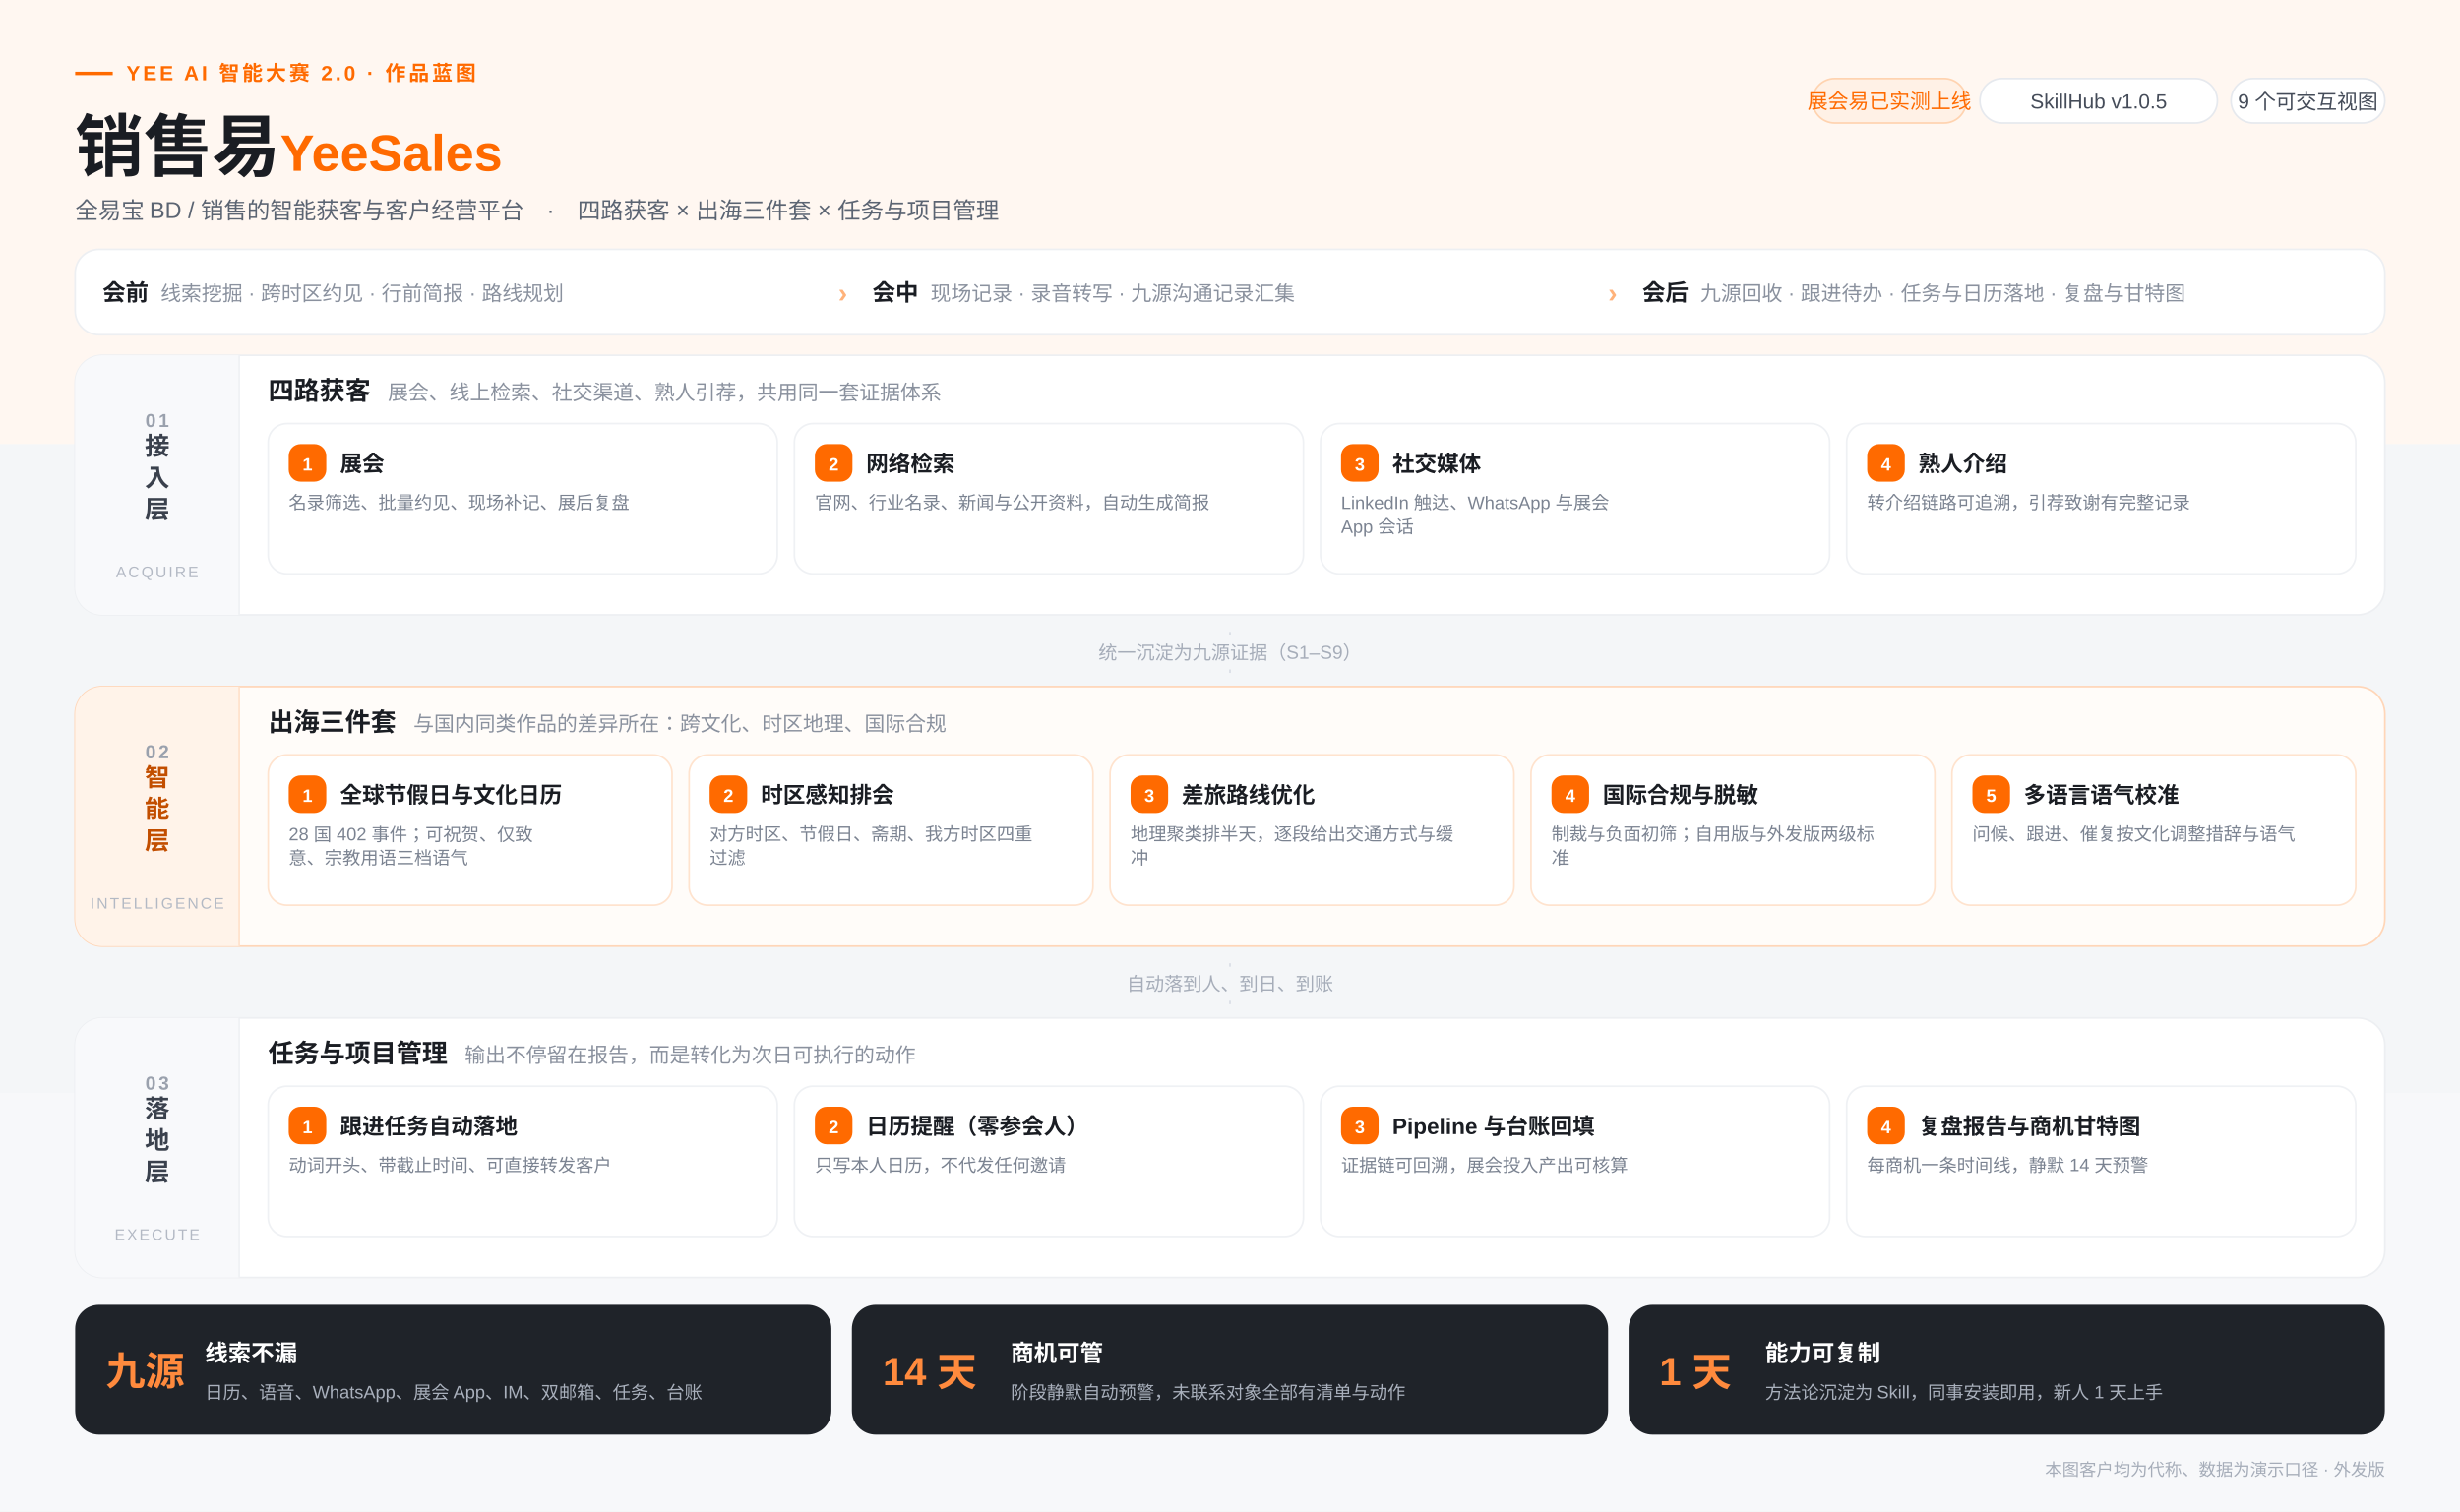
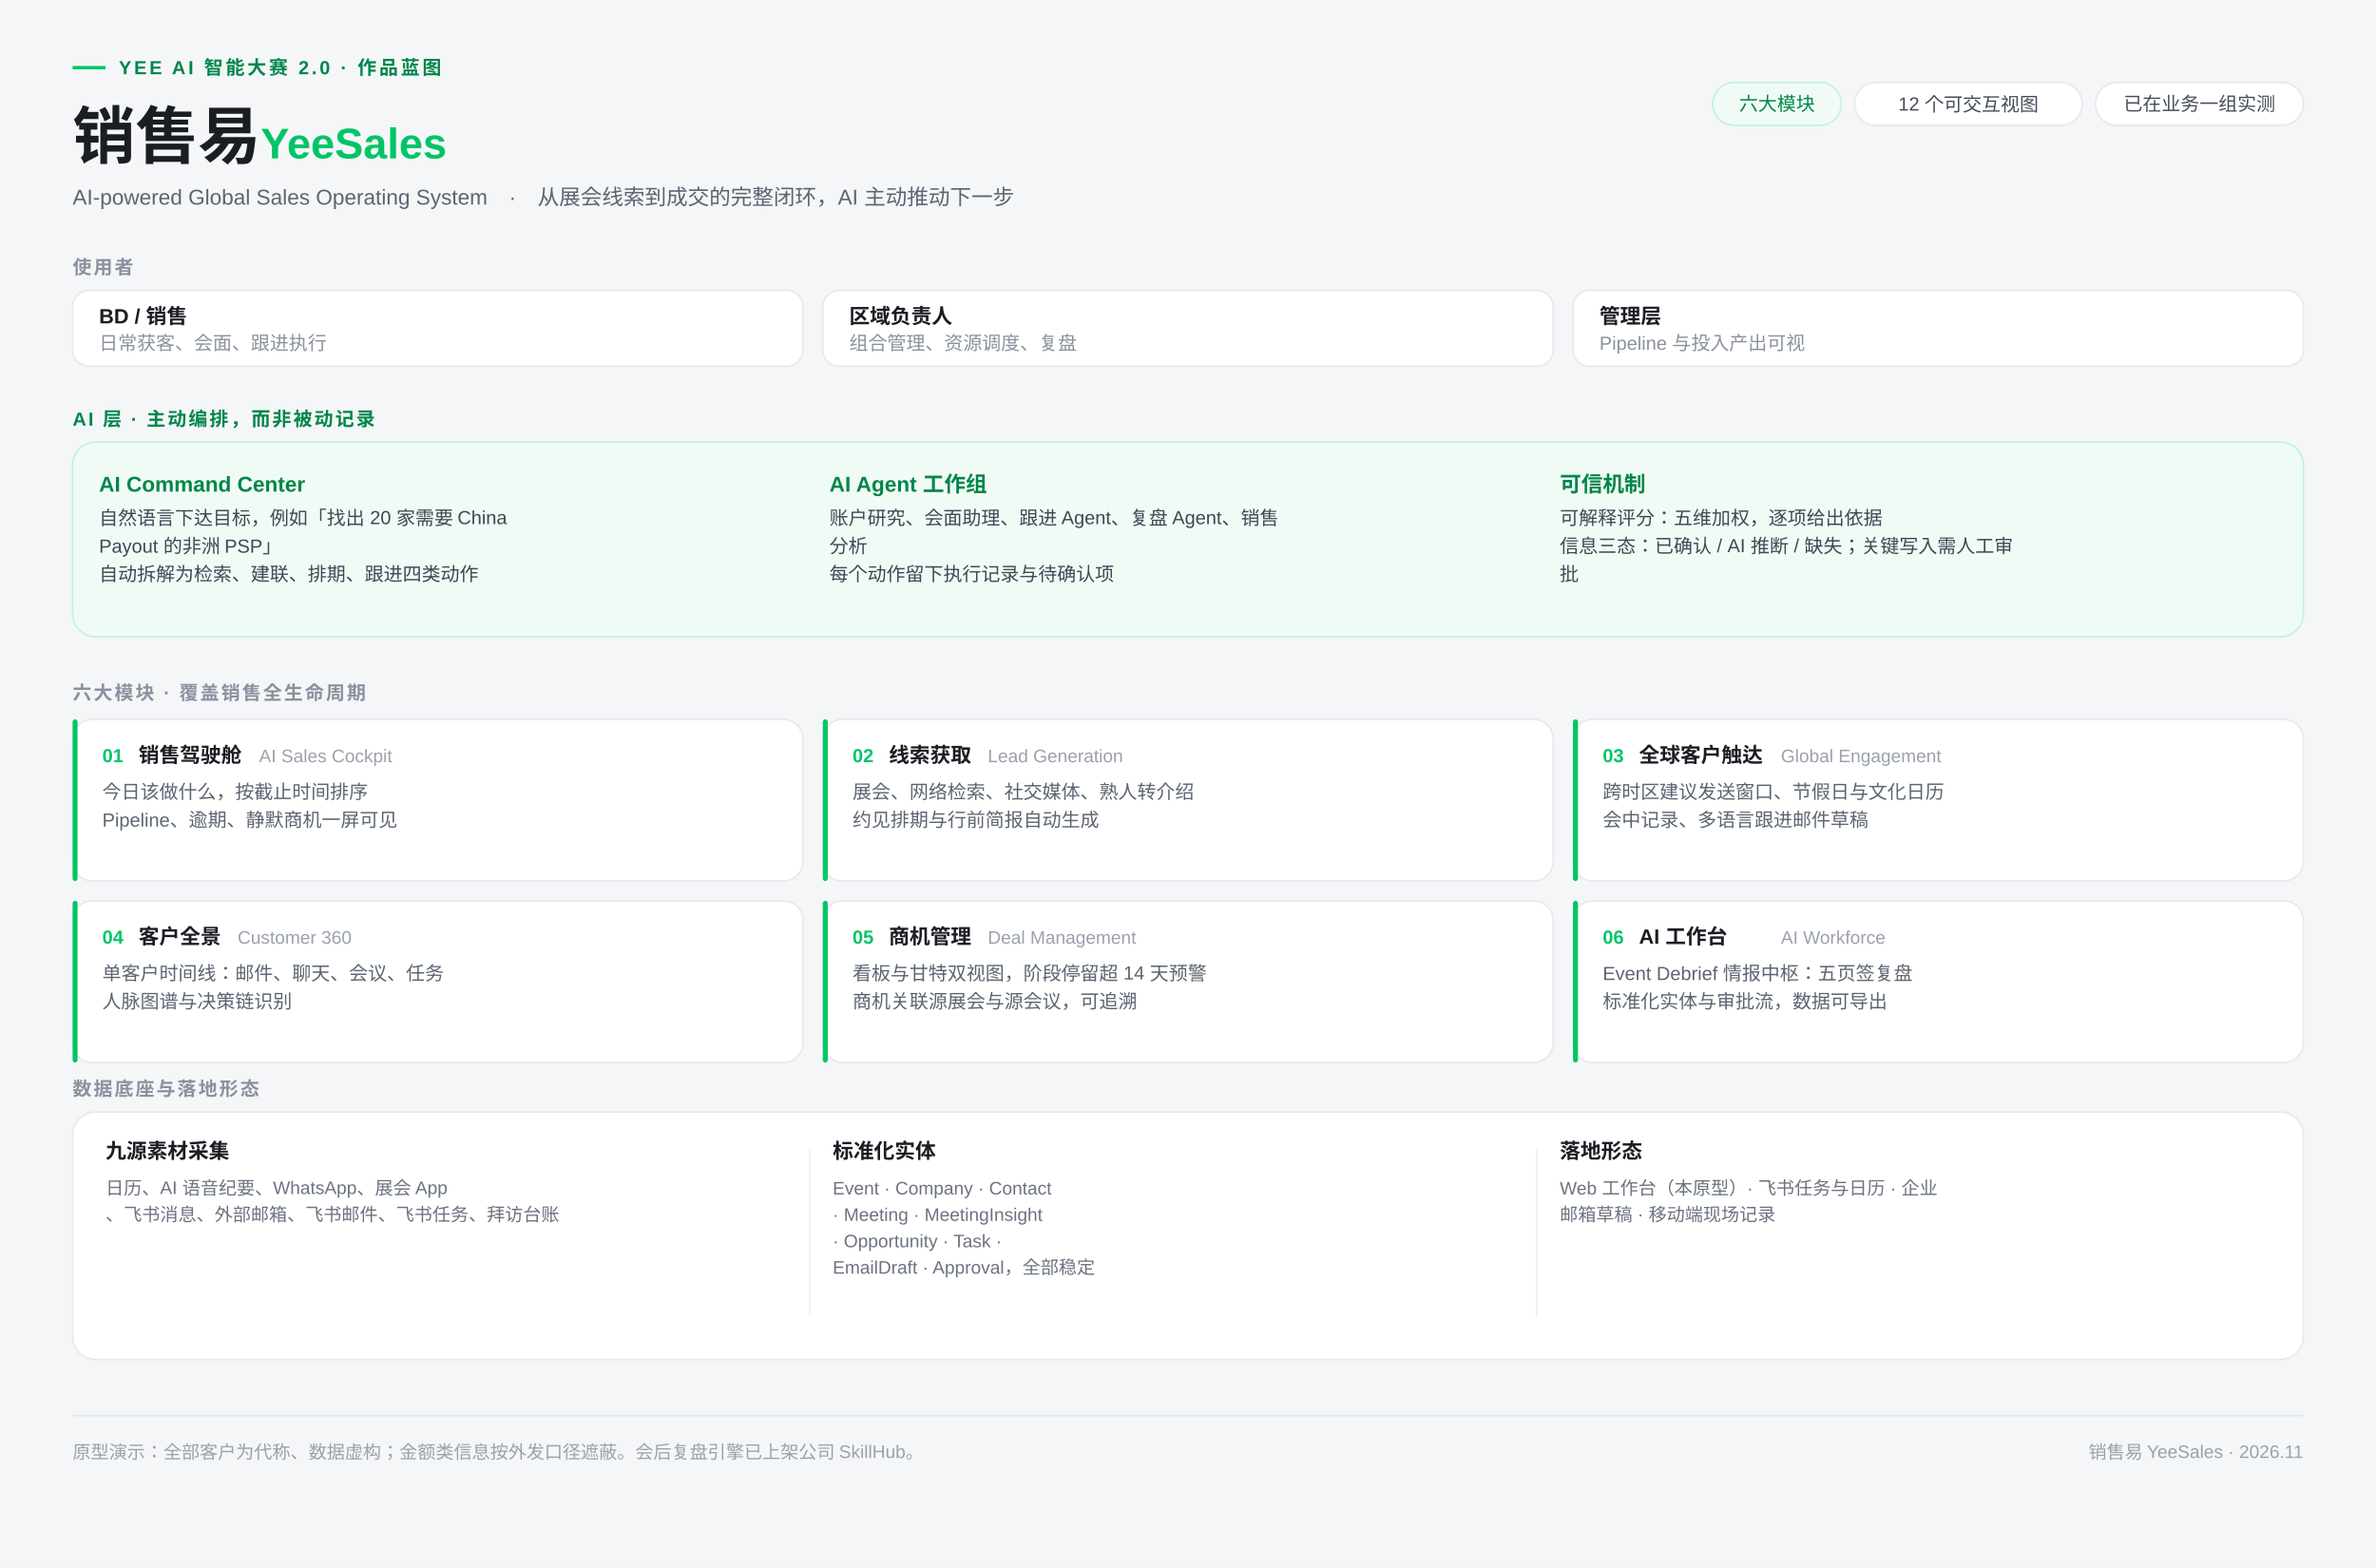
- <svg xmlns="http://www.w3.org/2000/svg" width="1440" height="885" viewBox="0 0 1440 885" font-family="-apple-system, PingFang SC, Helvetica Neue, Arial, sans-serif">
-   <rect width="1440" height="885" fill="#F4F6F8" />
-   <rect width="1440" height="260" fill="#FFF7F1" />
-   <rect x="0" y="640" width="1440" height="245" fill="#F7F8FA" />
-   <rect x="44" y="42" width="22" height="2" fill="#FF6A00" />
-   <text x="74" y="47" font-size="12" letter-spacing="1.7" fill="#FF6A00" font-weight="600">YEE AI 智能大赛 2.0 · 作品蓝图</text>
-   <text x="44" y="100" font-size="40" font-weight="700" fill="#1A1D23">销售易<tspan fill="#FF6A00" font-size="30" font-weight="600">  YeeSales</tspan>
+ <svg xmlns="http://www.w3.org/2000/svg" width="1440" height="950" viewBox="0 0 1440 950" font-family="-apple-system, PingFang SC, Helvetica Neue, Arial, sans-serif">
+   <rect width="1440" height="950" fill="#F4F6F8" />
+   <rect x="44" y="40" width="20" height="2" fill="#00C566" />
+   <text x="72" y="45" font-size="11.5" letter-spacing="1.6" fill="#00864A" font-weight="600">YEE AI 智能大赛 2.0 · 作品蓝图</text>
+   <text x="44" y="96" font-size="38" font-weight="700" fill="#1A1D23">销售易<tspan fill="#00C566" font-size="26" font-weight="600">  YeeSales</tspan>
  </text>
-   <text x="44" y="128" font-size="13.5" fill="#5B6472">全易宝 BD / 销售的智能获客与客户经营平台　·　四路获客 × 出海三件套 × 任务与项目管理</text>
-   <rect x="1306" y="46" width="90" height="26" rx="13" fill="#FFFFFF" stroke="#E6E9EE" />
-   <text x="1351.0" y="63.5" font-size="12" fill="#454C59" text-anchor="middle">9 个可交互视图</text>
-   <rect x="1159" y="46" width="139" height="26" rx="13" fill="#FFFFFF" stroke="#E6E9EE" />
-   <text x="1228.5" y="63.5" font-size="12" fill="#454C59" text-anchor="middle">SkillHub v1.0.5</text>
-   <rect x="1061" y="46" width="90" height="26" rx="13" fill="#FFF1E6" stroke="#FFD3B0" />
-   <text x="1106.0" y="63.5" font-size="12" fill="#FF6A00" text-anchor="middle">展会易已实测上线</text>
-   <rect x="44" y="146" width="1352" height="50" rx="14" fill="#FFFFFF" stroke="#EDEFF2" />
-   <text x="60.0" y="176" font-size="13.5" font-weight="700" fill="#1A1D23">会前</text>
-   <text x="94.0" y="176" font-size="12" fill="#8A919E">线索挖掘 · 跨时区约见 · 行前简报 · 路线规划</text>
-   <text x="490.667" y="177" font-size="16" font-weight="700" fill="#FFB27A">›</text>
-   <text x="510.667" y="176" font-size="13.5" font-weight="700" fill="#1A1D23">会中</text>
-   <text x="544.667" y="176" font-size="12" fill="#8A919E">现场记录 · 录音转写 · 九源沟通记录汇集</text>
-   <text x="941.333" y="177" font-size="16" font-weight="700" fill="#FFB27A">›</text>
-   <text x="961.333" y="176" font-size="13.5" font-weight="700" fill="#1A1D23">会后</text>
-   <text x="995.333" y="176" font-size="12" fill="#8A919E">九源回收 · 跟进待办 · 任务与日历落地 · 复盘与甘特图</text>
-   <rect x="44" y="208" width="1352" height="152" rx="16" fill="#FFFFFF" stroke="#EDEFF2" />
-   <path d="M60 208 h80 v152 h-80 a16 16 0 0 1 -16 -16 v-120 a16 16 0 0 1 16 -16 z" fill="#F8F9FB" />
-   <line x1="140" y1="208" x2="140" y2="360" stroke="#EFF1F4" />
-   <text x="92" y="250.0" font-size="11" letter-spacing="1.6" fill="#9AA1AD" text-anchor="middle" font-weight="600">01</text>
-   <text x="92" y="264.0" font-size="14.5" font-weight="700" fill="#3A414D" text-anchor="middle" style="writing-mode:vertical-rl;letter-spacing:4px">接入层</text>
-   <text x="92" y="338" font-size="9" letter-spacing="1.2" fill="#B3B9C4" text-anchor="middle">ACQUIRE</text>
-   <text x="157" y="234" font-size="15" font-weight="700" fill="#1A1D23">四路获客</text>
-   <text x="227" y="234" font-size="12" fill="#8A919E">展会、线上检索、社交渠道、熟人引荐，共用同一套证据体系</text>
-   <rect x="157.0" y="248" width="298.0" height="88" rx="11" fill="#FFFFFF" stroke="#EFF1F4" />
-   <rect x="169.0" y="260" width="22" height="22" rx="7" fill="#FF6A00" />
-   <text x="180.0" y="275.5" font-size="10.5" font-weight="700" fill="#FFFFFF" text-anchor="middle">1</text>
-   <text x="199.0" y="276" font-size="13" font-weight="600" fill="#1A1D23">展会</text>
-   <text x="169.0" y="298" font-size="10.5" fill="#7B8391">名录筛选、批量约见、现场补记、展后复盘</text>
-   <rect x="465.0" y="248" width="298.0" height="88" rx="11" fill="#FFFFFF" stroke="#EFF1F4" />
-   <rect x="477.0" y="260" width="22" height="22" rx="7" fill="#FF6A00" />
-   <text x="488.0" y="275.5" font-size="10.5" font-weight="700" fill="#FFFFFF" text-anchor="middle">2</text>
-   <text x="507.0" y="276" font-size="13" font-weight="600" fill="#1A1D23">网络检索</text>
-   <text x="477.0" y="298" font-size="10.5" fill="#7B8391">官网、行业名录、新闻与公开资料，自动生成简报</text>
-   <rect x="773.0" y="248" width="298.0" height="88" rx="11" fill="#FFFFFF" stroke="#EFF1F4" />
-   <rect x="785.0" y="260" width="22" height="22" rx="7" fill="#FF6A00" />
-   <text x="796.0" y="275.5" font-size="10.5" font-weight="700" fill="#FFFFFF" text-anchor="middle">3</text>
-   <text x="815.0" y="276" font-size="13" font-weight="600" fill="#1A1D23">社交媒体</text>
-   <text x="785.0" y="298" font-size="10.5" fill="#7B8391">LinkedIn 触达、WhatsApp 与展会</text>
-   <text x="785.0" y="312" font-size="10.5" fill="#7B8391"> App 会话</text>
-   <rect x="1081.0" y="248" width="298.0" height="88" rx="11" fill="#FFFFFF" stroke="#EFF1F4" />
-   <rect x="1093.0" y="260" width="22" height="22" rx="7" fill="#FF6A00" />
-   <text x="1104.0" y="275.5" font-size="10.5" font-weight="700" fill="#FFFFFF" text-anchor="middle">4</text>
-   <text x="1123.0" y="276" font-size="13" font-weight="600" fill="#1A1D23">熟人介绍</text>
-   <text x="1093.0" y="298" font-size="10.5" fill="#7B8391">转介绍链路可追溯，引荐致谢有完整记录</text>
-   <line x1="720.0" y1="370" x2="720.0" y2="394" stroke="#D9DEE6" />
-   <rect x="612.0" y="372" width="216" height="20" rx="10" fill="#F4F6F8" />
-   <text x="720.0" y="386" font-size="11" fill="#A6ADB9" text-anchor="middle">统一沉淀为九源证据（S1–S9）</text>
-   <rect x="44" y="402" width="1352" height="152" rx="16" fill="#FFFCF9" stroke="#FFD6B8" />
-   <path d="M60 402 h80 v152 h-80 a16 16 0 0 1 -16 -16 v-120 a16 16 0 0 1 16 -16 z" fill="#FFF3E9" />
-   <line x1="140" y1="402" x2="140" y2="554" stroke="#FFE1CB" />
-   <text x="92" y="444.0" font-size="11" letter-spacing="1.6" fill="#9AA1AD" text-anchor="middle" font-weight="600">02</text>
-   <text x="92" y="458.0" font-size="14.5" font-weight="700" fill="#C24E00" text-anchor="middle" style="writing-mode:vertical-rl;letter-spacing:4px">智能层</text>
-   <text x="92" y="532" font-size="9" letter-spacing="1.2" fill="#B3B9C4" text-anchor="middle">INTELLIGENCE</text>
-   <text x="157" y="428" font-size="15" font-weight="700" fill="#1A1D23">出海三件套</text>
-   <text x="242" y="428" font-size="12" fill="#8A919E">与国内同类作品的差异所在：跨文化、时区地理、国际合规</text>
-   <rect x="157.0" y="442" width="236.4" height="88" rx="11" fill="#FFFFFF" stroke="#FFE3CE" />
-   <rect x="169.0" y="454" width="22" height="22" rx="7" fill="#FF6A00" />
-   <text x="180.0" y="469.5" font-size="10.5" font-weight="700" fill="#FFFFFF" text-anchor="middle">1</text>
-   <text x="199.0" y="470" font-size="13" font-weight="600" fill="#1A1D23">全球节假日与文化日历</text>
-   <text x="169.0" y="492" font-size="10.5" fill="#7B8391">28 国 402 事件；可祝贺、仅致</text>
-   <text x="169.0" y="506" font-size="10.5" fill="#7B8391">意、宗教用语三档语气</text>
-   <rect x="403.4" y="442" width="236.4" height="88" rx="11" fill="#FFFFFF" stroke="#FFE3CE" />
-   <rect x="415.4" y="454" width="22" height="22" rx="7" fill="#FF6A00" />
-   <text x="426.4" y="469.5" font-size="10.5" font-weight="700" fill="#FFFFFF" text-anchor="middle">2</text>
-   <text x="445.4" y="470" font-size="13" font-weight="600" fill="#1A1D23">时区感知排会</text>
-   <text x="415.4" y="492" font-size="10.5" fill="#7B8391">对方时区、节假日、斋期、我方时区四重</text>
-   <text x="415.4" y="506" font-size="10.5" fill="#7B8391">过滤</text>
-   <rect x="649.8" y="442" width="236.4" height="88" rx="11" fill="#FFFFFF" stroke="#FFE3CE" />
-   <rect x="661.8" y="454" width="22" height="22" rx="7" fill="#FF6A00" />
-   <text x="672.8" y="469.5" font-size="10.5" font-weight="700" fill="#FFFFFF" text-anchor="middle">3</text>
-   <text x="691.8" y="470" font-size="13" font-weight="600" fill="#1A1D23">差旅路线优化</text>
-   <text x="661.8" y="492" font-size="10.5" fill="#7B8391">地理聚类排半天，逐段给出交通方式与缓</text>
-   <text x="661.8" y="506" font-size="10.5" fill="#7B8391">冲</text>
-   <rect x="896.2" y="442" width="236.4" height="88" rx="11" fill="#FFFFFF" stroke="#FFE3CE" />
-   <rect x="908.2" y="454" width="22" height="22" rx="7" fill="#FF6A00" />
-   <text x="919.2" y="469.5" font-size="10.5" font-weight="700" fill="#FFFFFF" text-anchor="middle">4</text>
-   <text x="938.2" y="470" font-size="13" font-weight="600" fill="#1A1D23">国际合规与脱敏</text>
-   <text x="908.2" y="492" font-size="10.5" fill="#7B8391">制裁与负面初筛；自用版与外发版两级标</text>
-   <text x="908.2" y="506" font-size="10.5" fill="#7B8391">准</text>
-   <rect x="1142.6" y="442" width="236.4" height="88" rx="11" fill="#FFFFFF" stroke="#FFE3CE" />
-   <rect x="1154.6" y="454" width="22" height="22" rx="7" fill="#FF6A00" />
-   <text x="1165.6" y="469.5" font-size="10.5" font-weight="700" fill="#FFFFFF" text-anchor="middle">5</text>
-   <text x="1184.6" y="470" font-size="13" font-weight="600" fill="#1A1D23">多语言语气校准</text>
-   <text x="1154.6" y="492" font-size="10.5" fill="#7B8391">问候、跟进、催复按文化调整措辞与语气</text>
-   <line x1="720.0" y1="564" x2="720.0" y2="588" stroke="#D9DEE6" />
-   <rect x="612.0" y="566" width="216" height="20" rx="10" fill="#F4F6F8" />
-   <text x="720.0" y="580" font-size="11" fill="#A6ADB9" text-anchor="middle">自动落到人、到日、到账</text>
-   <rect x="44" y="596" width="1352" height="152" rx="16" fill="#FFFFFF" stroke="#EDEFF2" />
-   <path d="M60 596 h80 v152 h-80 a16 16 0 0 1 -16 -16 v-120 a16 16 0 0 1 16 -16 z" fill="#F8F9FB" />
-   <line x1="140" y1="596" x2="140" y2="748" stroke="#EFF1F4" />
-   <text x="92" y="638.0" font-size="11" letter-spacing="1.6" fill="#9AA1AD" text-anchor="middle" font-weight="600">03</text>
-   <text x="92" y="652.0" font-size="14.5" font-weight="700" fill="#3A414D" text-anchor="middle" style="writing-mode:vertical-rl;letter-spacing:4px">落地层</text>
-   <text x="92" y="726" font-size="9" letter-spacing="1.2" fill="#B3B9C4" text-anchor="middle">EXECUTE</text>
-   <text x="157" y="622" font-size="15" font-weight="700" fill="#1A1D23">任务与项目管理</text>
-   <text x="272" y="622" font-size="12" fill="#8A919E">输出不停留在报告，而是转化为次日可执行的动作</text>
-   <rect x="157.0" y="636" width="298.0" height="88" rx="11" fill="#FFFFFF" stroke="#EFF1F4" />
-   <rect x="169.0" y="648" width="22" height="22" rx="7" fill="#FF6A00" />
-   <text x="180.0" y="663.5" font-size="10.5" font-weight="700" fill="#FFFFFF" text-anchor="middle">1</text>
-   <text x="199.0" y="664" font-size="13" font-weight="600" fill="#1A1D23">跟进任务自动落地</text>
-   <text x="169.0" y="686" font-size="10.5" fill="#7B8391">动词开头、带截止时间、可直接转发客户</text>
-   <rect x="465.0" y="636" width="298.0" height="88" rx="11" fill="#FFFFFF" stroke="#EFF1F4" />
-   <rect x="477.0" y="648" width="22" height="22" rx="7" fill="#FF6A00" />
-   <text x="488.0" y="663.5" font-size="10.5" font-weight="700" fill="#FFFFFF" text-anchor="middle">2</text>
-   <text x="507.0" y="664" font-size="13" font-weight="600" fill="#1A1D23">日历提醒（零参会人）</text>
-   <text x="477.0" y="686" font-size="10.5" fill="#7B8391">只写本人日历，不代发任何邀请</text>
-   <rect x="773.0" y="636" width="298.0" height="88" rx="11" fill="#FFFFFF" stroke="#EFF1F4" />
-   <rect x="785.0" y="648" width="22" height="22" rx="7" fill="#FF6A00" />
-   <text x="796.0" y="663.5" font-size="10.5" font-weight="700" fill="#FFFFFF" text-anchor="middle">3</text>
-   <text x="815.0" y="664" font-size="13" font-weight="600" fill="#1A1D23">Pipeline 与台账回填</text>
-   <text x="785.0" y="686" font-size="10.5" fill="#7B8391">证据链可回溯，展会投入产出可核算</text>
-   <rect x="1081.0" y="636" width="298.0" height="88" rx="11" fill="#FFFFFF" stroke="#EFF1F4" />
-   <rect x="1093.0" y="648" width="22" height="22" rx="7" fill="#FF6A00" />
-   <text x="1104.0" y="663.5" font-size="10.5" font-weight="700" fill="#FFFFFF" text-anchor="middle">4</text>
-   <text x="1123.0" y="664" font-size="13" font-weight="600" fill="#1A1D23">复盘报告与商机甘特图</text>
-   <text x="1093.0" y="686" font-size="10.5" fill="#7B8391">每商机一条时间线，静默 14 天预警</text>
-   <rect x="44.0" y="764" width="442.667" height="76" rx="14" fill="#1F2329" />
-   <text x="62.0" y="811" font-size="23" font-weight="700" fill="#FF8A3D">九源</text>
-   <text x="120.0" y="797" font-size="13.5" font-weight="600" fill="#FFFFFF">线索不漏</text>
-   <text x="120.0" y="819" font-size="10.5" fill="#A9B0BC">日历、语音、WhatsApp、展会 App、IM、双邮箱、任务、台账</text>
-   <rect x="498.667" y="764" width="442.667" height="76" rx="14" fill="#1F2329" />
-   <text x="516.667" y="811" font-size="23" font-weight="700" fill="#FF8A3D">14 天</text>
-   <text x="591.667" y="797" font-size="13.5" font-weight="600" fill="#FFFFFF">商机可管</text>
-   <text x="591.667" y="819" font-size="10.5" fill="#A9B0BC">阶段静默自动预警，未联系对象全部有清单与动作</text>
-   <rect x="953.333" y="764" width="442.667" height="76" rx="14" fill="#1F2329" />
-   <text x="971.333" y="811" font-size="23" font-weight="700" fill="#FF8A3D">1 天</text>
-   <text x="1033.333" y="797" font-size="13.5" font-weight="600" fill="#FFFFFF">能力可复制</text>
-   <text x="1033.333" y="819" font-size="10.5" fill="#A9B0BC">方法论沉淀为 Skill，同事安装即用，新人 1 天上手</text>
-   <text x="1396" y="864" font-size="10" fill="#A6ADB9" text-anchor="end">本图客户均为代称、数据为演示口径 · 外发版</text>
+   <text x="44" y="124" font-size="13" fill="#5B6472">AI-powered Global Sales Operating System　·　从展会线索到成交的完整闭环，AI 主动推动下一步</text>
+   <rect x="1270" y="50" width="126" height="26" rx="13" fill="#FFFFFF" stroke="#E6E9EE" />
+   <text x="1333.0" y="67" font-size="11.5" fill="#454C59" text-anchor="middle">已在业务一组实测</text>
+   <rect x="1124" y="50" width="138" height="26" rx="13" fill="#FFFFFF" stroke="#E6E9EE" />
+   <text x="1193.0" y="67" font-size="11.5" fill="#454C59" text-anchor="middle">12 个可交互视图</text>
+   <rect x="1038" y="50" width="78" height="26" rx="13" fill="#F1FBF6" stroke="#C4F1DC" />
+   <text x="1077.0" y="67" font-size="11.5" fill="#00864A" text-anchor="middle">六大模块</text>
+   <text x="44" y="166" font-size="11.5" letter-spacing="1.2" fill="#8A919E" font-weight="600">使用者</text>
+   <rect x="44.0" y="176" width="442.667" height="46" rx="10" fill="#FFFFFF" stroke="#E6E9EE" />
+   <text x="60.0" y="196" font-size="12.5" font-weight="600" fill="#1A1D23">BD / 销售</text>
+   <text x="60.0" y="212" font-size="11.5" fill="#8A919E">日常获客、会面、跟进执行</text>
+   <rect x="498.667" y="176" width="442.667" height="46" rx="10" fill="#FFFFFF" stroke="#E6E9EE" />
+   <text x="514.667" y="196" font-size="12.5" font-weight="600" fill="#1A1D23">区域负责人</text>
+   <text x="514.667" y="212" font-size="11.5" fill="#8A919E">组合管理、资源调度、复盘</text>
+   <rect x="953.333" y="176" width="442.667" height="46" rx="10" fill="#FFFFFF" stroke="#E6E9EE" />
+   <text x="969.333" y="196" font-size="12.5" font-weight="600" fill="#1A1D23">管理层</text>
+   <text x="969.333" y="212" font-size="11.5" fill="#8A919E">Pipeline 与投入产出可视</text>
+   <text x="44" y="258" font-size="11.5" letter-spacing="1.2" fill="#00864A" font-weight="600">AI 层 · 主动编排，而非被动记录</text>
+   <rect x="44" y="268" width="1352" height="118" rx="14" fill="#F1FBF6" stroke="#C4F1DC" />
+   <text x="60.0" y="298" font-size="13" font-weight="700" fill="#00864A">AI Command Center</text>
+   <text x="60.0" y="318" font-size="11.5" fill="#3F4855">自然语言下达目标，例如「找出 20 家需要 China</text>
+   <text x="60.0" y="335" font-size="11.5" fill="#3F4855">Payout 的非洲 PSP」</text>
+   <text x="60.0" y="352" font-size="11.5" fill="#3F4855">自动拆解为检索、建联、排期、跟进四类动作</text>
+   <text x="502.667" y="298" font-size="13" font-weight="700" fill="#00864A">AI Agent 工作组</text>
+   <text x="502.667" y="318" font-size="11.5" fill="#3F4855">账户研究、会面助理、跟进 Agent、复盘 Agent、销售</text>
+   <text x="502.667" y="335" font-size="11.5" fill="#3F4855">分析</text>
+   <text x="502.667" y="352" font-size="11.5" fill="#3F4855">每个动作留下执行记录与待确认项</text>
+   <text x="945.333" y="298" font-size="13" font-weight="700" fill="#00864A">可信机制</text>
+   <text x="945.333" y="318" font-size="11.5" fill="#3F4855">可解释评分：五维加权，逐项给出依据</text>
+   <text x="945.333" y="335" font-size="11.5" fill="#3F4855">信息三态：已确认 / AI 推断 / 缺失；关键写入需人工审</text>
+   <text x="945.333" y="352" font-size="11.5" fill="#3F4855">批</text>
+   <text x="44" y="424" font-size="11.5" letter-spacing="1.2" fill="#8A919E" font-weight="600">六大模块 · 覆盖销售全生命周期</text>
+   <rect x="44.0" y="436" width="442.667" height="98" rx="12" fill="#FFFFFF" stroke="#E6E9EE" />
+   <rect x="44.0" y="436" width="3" height="98" rx="1.5" fill="#00C566" />
+   <text x="62.0" y="462" font-size="11.5" font-weight="700" fill="#00C566">01</text>
+   <text x="84.0" y="462" font-size="12.5" font-weight="700" fill="#1A1D23">销售驾驶舱</text>
+   <text x="157.0" y="462" font-size="11" fill="#9AA1AC">AI Sales Cockpit</text>
+   <text x="62.0" y="484" font-size="11.5" fill="#5B6472">今日该做什么，按截止时间排序</text>
+   <text x="62.0" y="501" font-size="11.5" fill="#5B6472">Pipeline、逾期、静默商机一屏可见</text>
+   <rect x="498.667" y="436" width="442.667" height="98" rx="12" fill="#FFFFFF" stroke="#E6E9EE" />
+   <rect x="498.667" y="436" width="3" height="98" rx="1.5" fill="#00C566" />
+   <text x="516.667" y="462" font-size="11.5" font-weight="700" fill="#00C566">02</text>
+   <text x="538.667" y="462" font-size="12.5" font-weight="700" fill="#1A1D23">线索获取</text>
+   <text x="598.667" y="462" font-size="11" fill="#9AA1AC">Lead Generation</text>
+   <text x="516.667" y="484" font-size="11.5" fill="#5B6472">展会、网络检索、社交媒体、熟人转介绍</text>
+   <text x="516.667" y="501" font-size="11.5" fill="#5B6472">约见排期与行前简报自动生成</text>
+   <rect x="953.333" y="436" width="442.667" height="98" rx="12" fill="#FFFFFF" stroke="#E6E9EE" />
+   <rect x="953.333" y="436" width="3" height="98" rx="1.5" fill="#00C566" />
+   <text x="971.333" y="462" font-size="11.5" font-weight="700" fill="#00C566">03</text>
+   <text x="993.333" y="462" font-size="12.5" font-weight="700" fill="#1A1D23">全球客户触达</text>
+   <text x="1079.333" y="462" font-size="11" fill="#9AA1AC">Global Engagement</text>
+   <text x="971.333" y="484" font-size="11.5" fill="#5B6472">跨时区建议发送窗口、节假日与文化日历</text>
+   <text x="971.333" y="501" font-size="11.5" fill="#5B6472">会中记录、多语言跟进邮件草稿</text>
+   <rect x="44.0" y="546" width="442.667" height="98" rx="12" fill="#FFFFFF" stroke="#E6E9EE" />
+   <rect x="44.0" y="546" width="3" height="98" rx="1.5" fill="#00C566" />
+   <text x="62.0" y="572" font-size="11.5" font-weight="700" fill="#00C566">04</text>
+   <text x="84.0" y="572" font-size="12.5" font-weight="700" fill="#1A1D23">客户全景</text>
+   <text x="144.0" y="572" font-size="11" fill="#9AA1AC">Customer 360</text>
+   <text x="62.0" y="594" font-size="11.5" fill="#5B6472">单客户时间线：邮件、聊天、会议、任务</text>
+   <text x="62.0" y="611" font-size="11.5" fill="#5B6472">人脉图谱与决策链识别</text>
+   <rect x="498.667" y="546" width="442.667" height="98" rx="12" fill="#FFFFFF" stroke="#E6E9EE" />
+   <rect x="498.667" y="546" width="3" height="98" rx="1.5" fill="#00C566" />
+   <text x="516.667" y="572" font-size="11.5" font-weight="700" fill="#00C566">05</text>
+   <text x="538.667" y="572" font-size="12.5" font-weight="700" fill="#1A1D23">商机管理</text>
+   <text x="598.667" y="572" font-size="11" fill="#9AA1AC">Deal Management</text>
+   <text x="516.667" y="594" font-size="11.5" fill="#5B6472">看板与甘特双视图，阶段停留超 14 天预警</text>
+   <text x="516.667" y="611" font-size="11.5" fill="#5B6472">商机关联源展会与源会议，可追溯</text>
+   <rect x="953.333" y="546" width="442.667" height="98" rx="12" fill="#FFFFFF" stroke="#E6E9EE" />
+   <rect x="953.333" y="546" width="3" height="98" rx="1.5" fill="#00C566" />
+   <text x="971.333" y="572" font-size="11.5" font-weight="700" fill="#00C566">06</text>
+   <text x="993.333" y="572" font-size="12.5" font-weight="700" fill="#1A1D23">AI 工作台</text>
+   <text x="1079.333" y="572" font-size="11" fill="#9AA1AC">AI Workforce</text>
+   <text x="971.333" y="594" font-size="11.5" fill="#5B6472">Event Debrief 情报中枢：五页签复盘</text>
+   <text x="971.333" y="611" font-size="11.5" fill="#5B6472">标准化实体与审批流，数据可导出</text>
+   <text x="44" y="664" font-size="11.5" letter-spacing="1.2" fill="#8A919E" font-weight="600">数据底座与落地形态</text>
+   <rect x="44" y="674" width="1352" height="150" rx="14" fill="#FFFFFF" stroke="#E6E9EE" />
+   <text x="64.0" y="702" font-size="12.5" font-weight="700" fill="#1A1D23">九源素材采集</text>
+   <text x="64.0" y="724" font-size="11" fill="#6B7280">日历、AI 语音纪要、WhatsApp、展会 App</text>
+   <text x="64.0" y="740" font-size="11" fill="#6B7280">、飞书消息、外部邮箱、飞书邮件、飞书任务、拜访台账</text>
+   <line x1="490.667" y1="696" x2="490.667" y2="798" stroke="#EEF0F3" />
+   <text x="504.667" y="702" font-size="12.5" font-weight="700" fill="#1A1D23">标准化实体</text>
+   <text x="504.667" y="724" font-size="11" fill="#6B7280">Event · Company · Contact</text>
+   <text x="504.667" y="740" font-size="11" fill="#6B7280">· Meeting · MeetingInsight</text>
+   <text x="504.667" y="756" font-size="11" fill="#6B7280">· Opportunity · Task ·</text>
+   <text x="504.667" y="772" font-size="11" fill="#6B7280">EmailDraft · Approval，全部稳定</text>
+   <line x1="931.333" y1="696" x2="931.333" y2="798" stroke="#EEF0F3" />
+   <text x="945.333" y="702" font-size="12.5" font-weight="700" fill="#1A1D23">落地形态</text>
+   <text x="945.333" y="724" font-size="11" fill="#6B7280">Web 工作台（本原型）· 飞书任务与日历 · 企业</text>
+   <text x="945.333" y="740" font-size="11" fill="#6B7280">邮箱草稿 · 移动端现场记录</text>
+   <line x1="44" y1="858" x2="1396" y2="858" stroke="#E3E6EA" />
+   <text x="44" y="884" font-size="11" fill="#9AA1AC">原型演示：全部客户为代称、数据虚构；金额类信息按外发口径遮蔽。会后复盘引擎已上架公司 SkillHub。</text>
+   <text x="1396" y="884" font-size="11" fill="#9AA1AC" text-anchor="end">销售易 YeeSales · 2026.11</text>
</svg>
